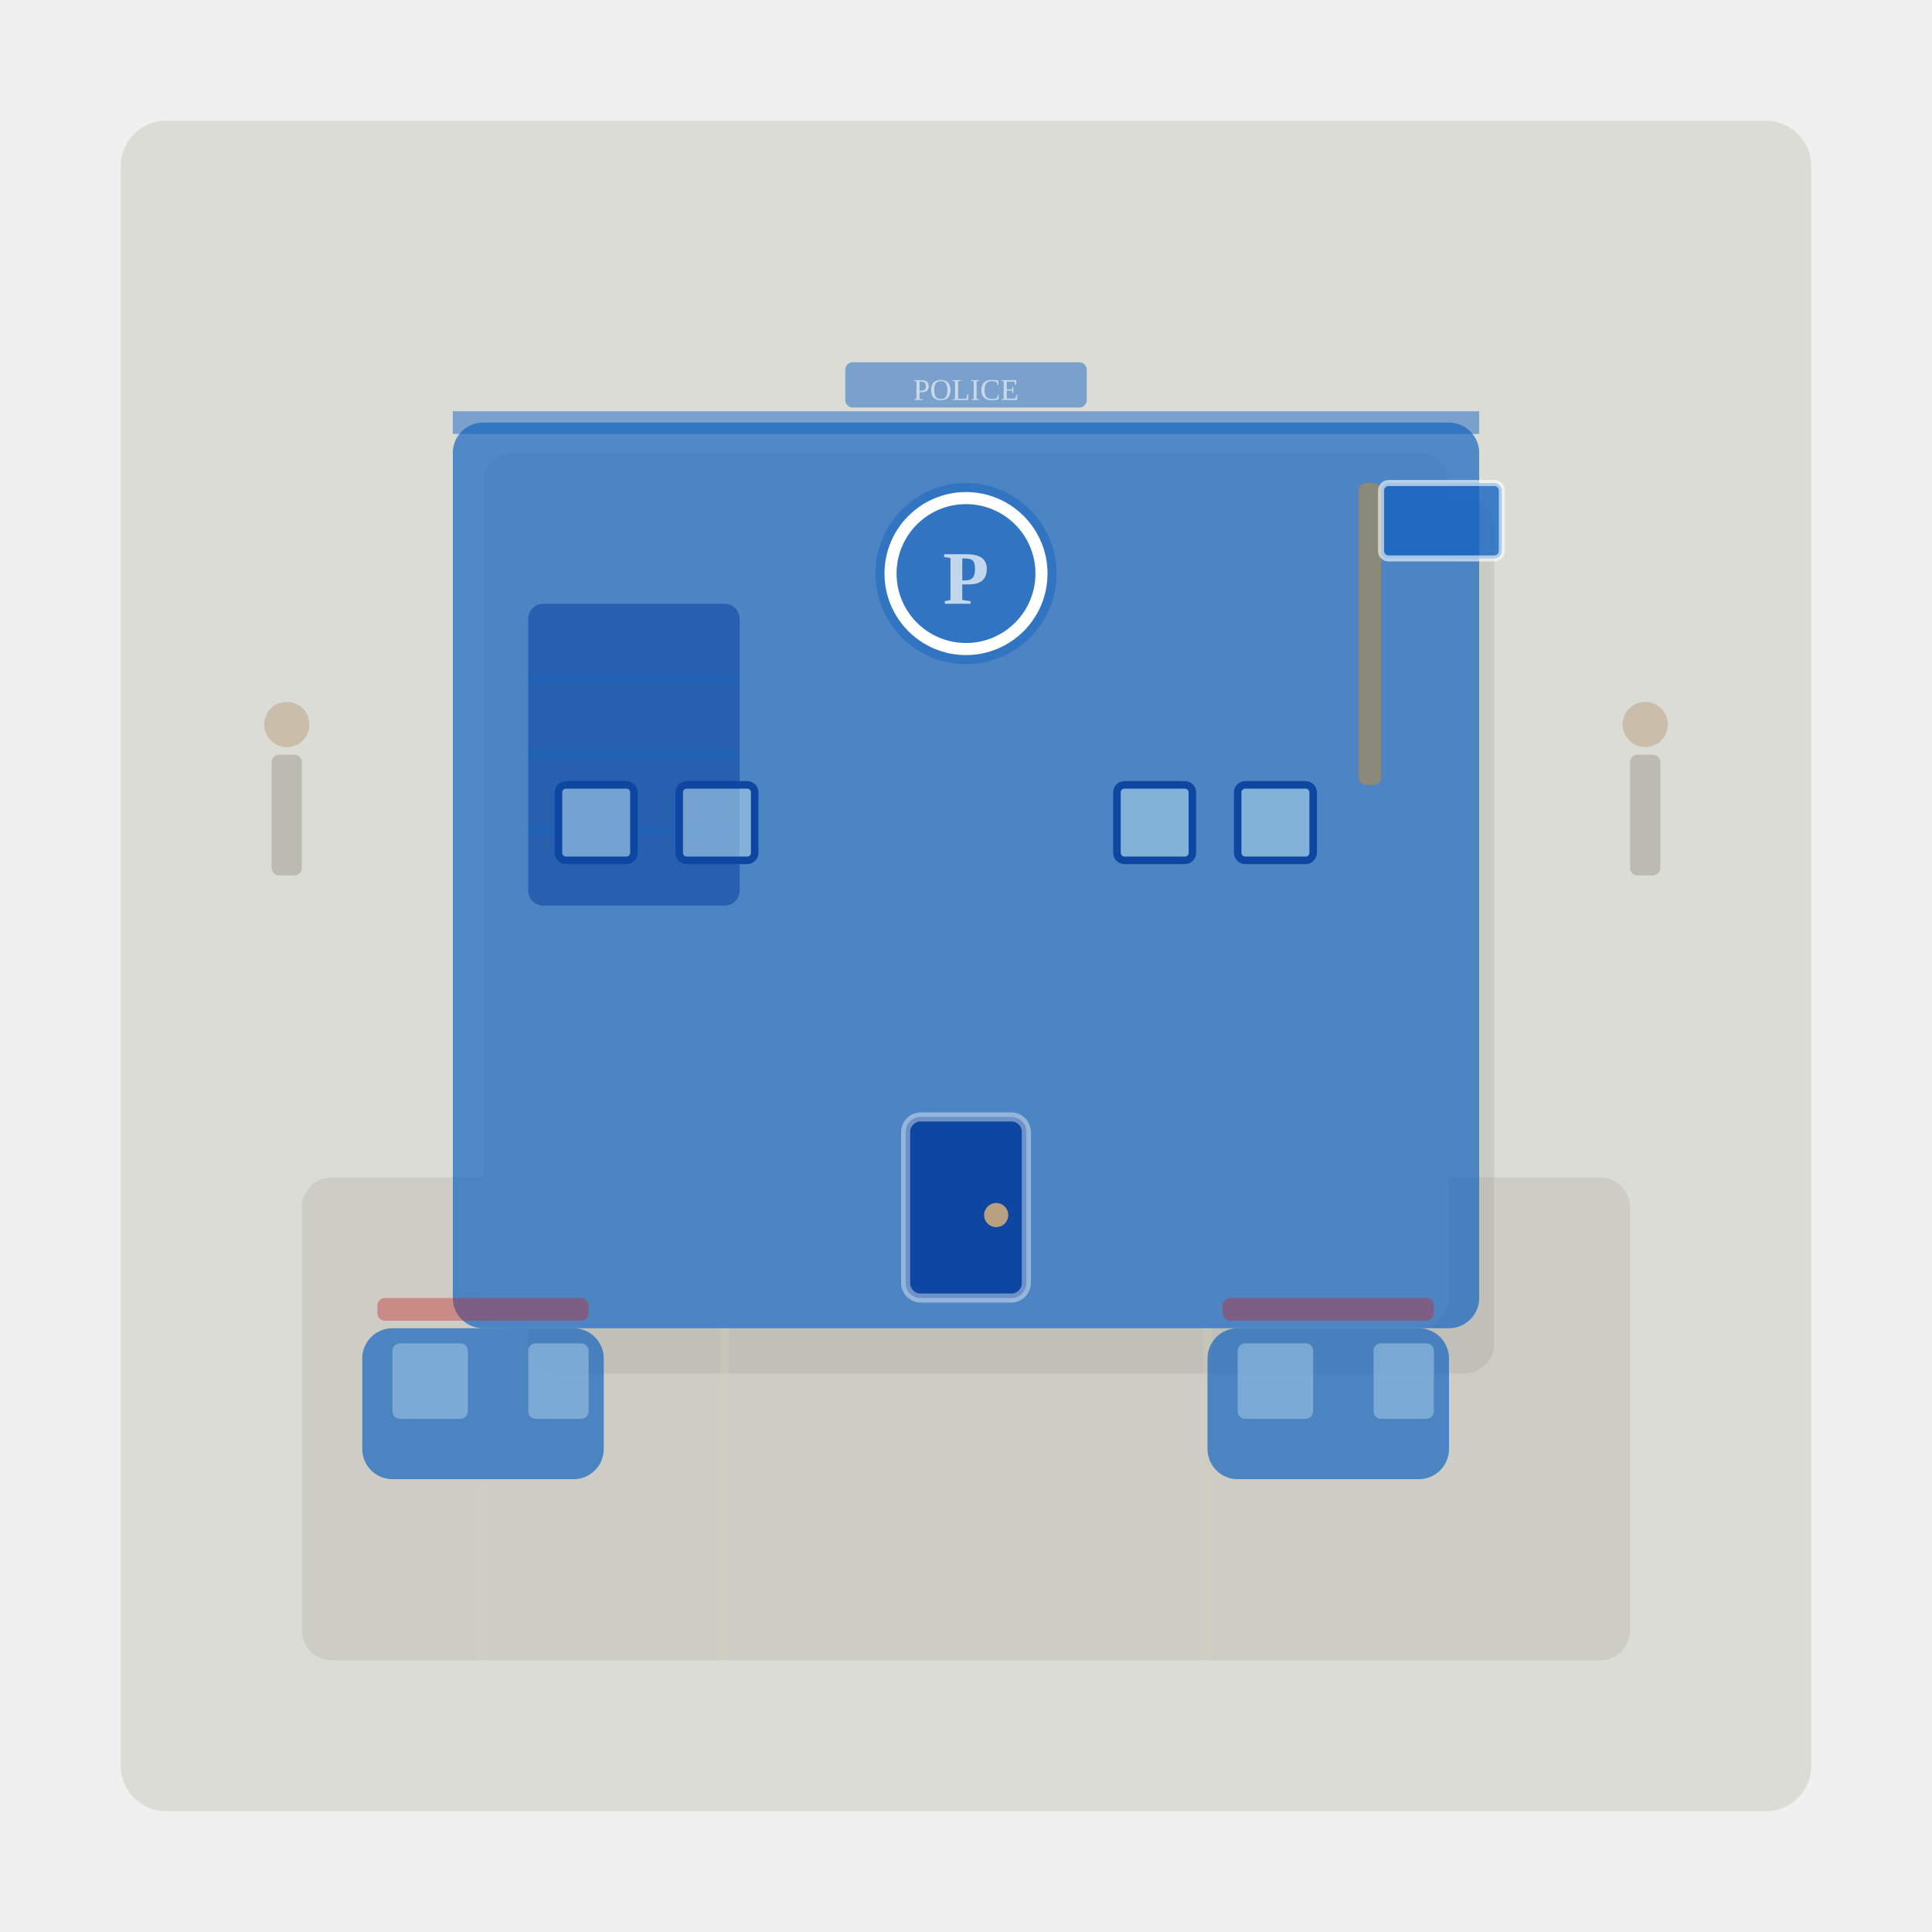
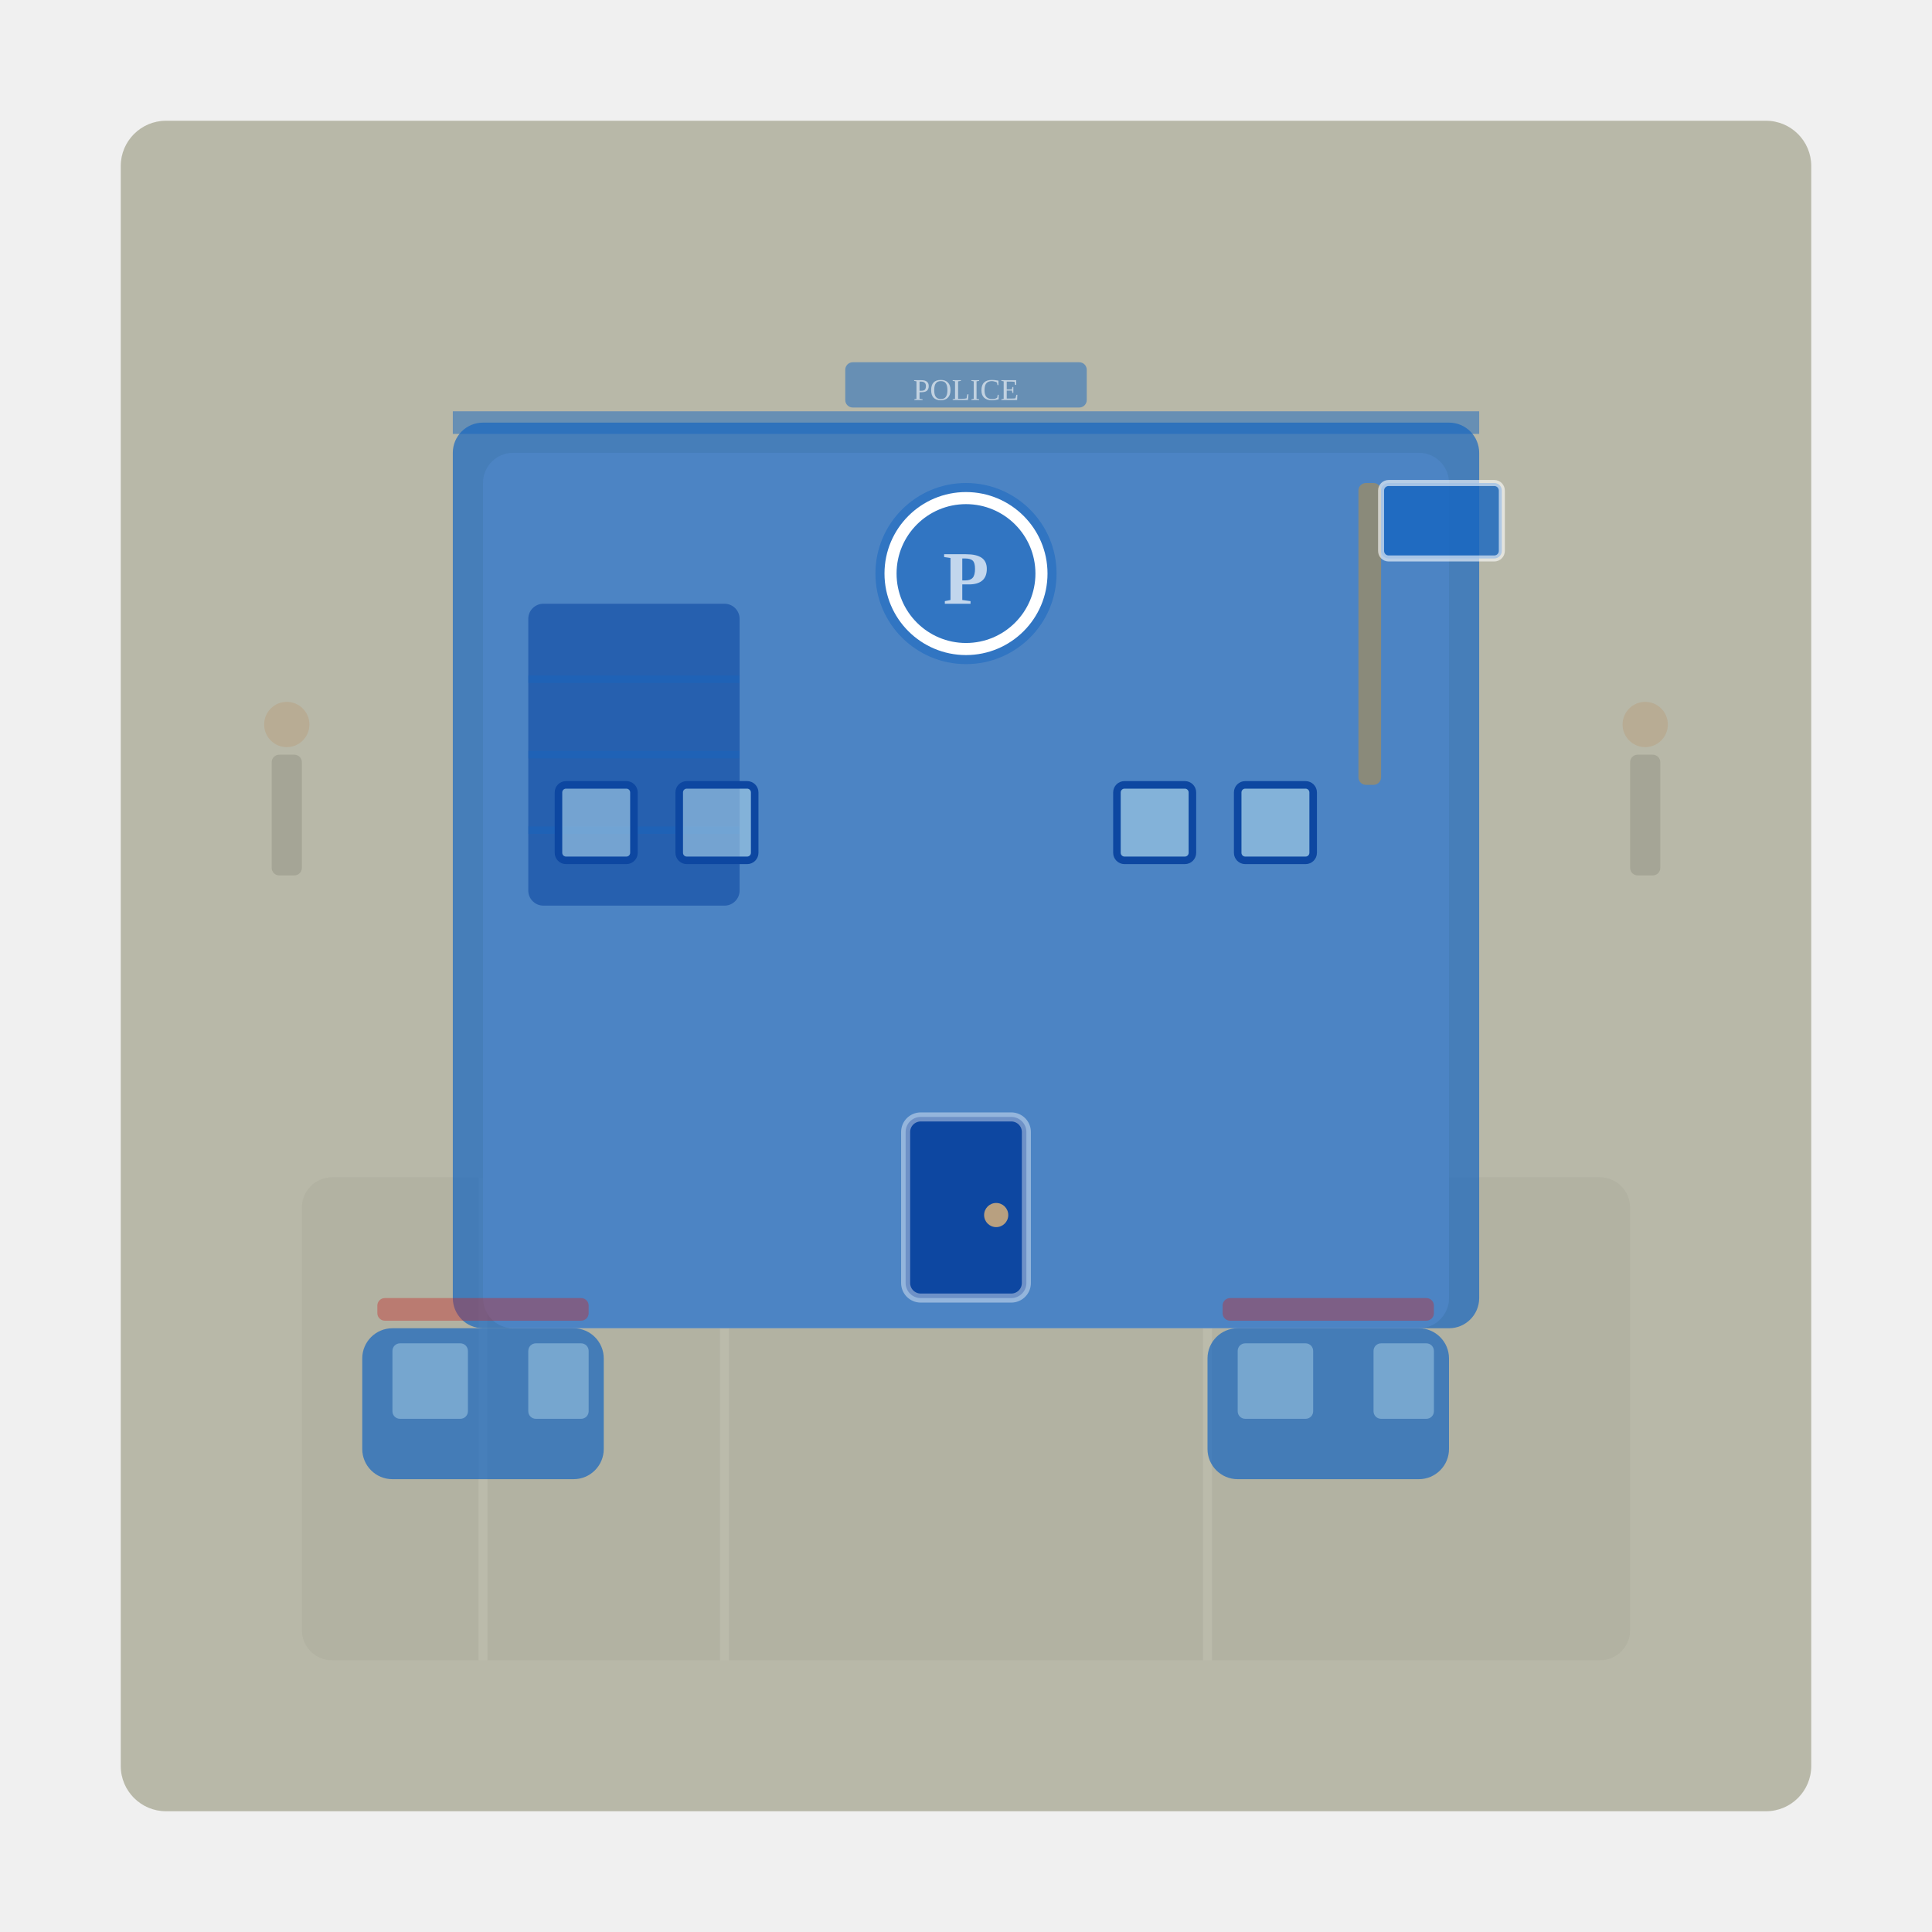
<svg xmlns="http://www.w3.org/2000/svg" viewBox="0 0 128 128">
  <rect x="32" y="30" width="64" height="58" rx="2" fill="#000000" opacity="0.11" transform="translate(3, 3)" />
-   <rect x="8" y="8" width="112" height="112" rx="3" fill="#b8b8a8" opacity="0.35" />
+   <rect x="8" y="8" width="112" height="112" rx="3" fill="#b8b8a8" />
  <rect x="20" y="78" width="88" height="32" rx="2" fill="#a0a090" opacity="0.25" />
  <line x1="32" y1="78" x2="32" y2="110" stroke="#d0d0c0" stroke-width="0.6" opacity="0.3" />
  <line x1="48" y1="78" x2="48" y2="110" stroke="#d0d0c0" stroke-width="0.6" opacity="0.3" />
  <line x1="80" y1="78" x2="80" y2="110" stroke="#d0d0c0" stroke-width="0.6" opacity="0.3" />
  <rect x="32" y="30" width="64" height="58" rx="2" fill="#c8c8c8" />
  <rect x="32" y="30" width="64" height="58" rx="2" fill="#d0d0d0" opacity="0.4" />
  <rect x="30" y="28" width="68" height="60" rx="2" fill="#1565c0" opacity="0.7" />
  <line x1="30" y1="28" x2="98" y2="28" stroke="#1565c0" stroke-width="1.5" opacity="0.5" />
  <circle cx="64" cy="38" r="6" fill="#1565c0" opacity="0.5" />
  <circle cx="64" cy="38" r="5" fill="none" stroke="#ffffff" stroke-width="0.8" />
  <text x="64" y="40" font-size="5" fill="#ffffff" text-anchor="middle" font-weight="bold" opacity="0.7">P</text>
  <rect x="60" y="74" width="8" height="12" rx="1" fill="#0d47a1" />
  <circle cx="66" cy="80.5" r="0.8" fill="#b8a080" />
  <rect x="60" y="74" width="8" height="12" rx="1" fill="none" stroke="#ffffff" stroke-width="0.6" opacity="0.4" />
  <rect x="90" y="32" width="1.5" height="20" rx="0.5" fill="#8a8a7a" />
  <rect x="91.5" y="32" width="8" height="5" rx="0.5" fill="#1565c0" opacity="0.8" />
  <rect x="91.5" y="32" width="8" height="5" rx="0.5" fill="none" stroke="#ffffff" stroke-width="0.4" opacity="0.6" />
  <rect x="35" y="40" width="14" height="20" rx="1" fill="#0d47a1" opacity="0.6" />
  <line x1="35" y1="45" x2="49" y2="45" stroke="#1565c0" stroke-width="0.5" opacity="0.4" />
  <line x1="35" y1="50" x2="49" y2="50" stroke="#1565c0" stroke-width="0.5" opacity="0.4" />
  <line x1="35" y1="55" x2="49" y2="55" stroke="#1565c0" stroke-width="0.5" opacity="0.4" />
  <rect x="24" y="88" width="16" height="10" rx="2" fill="#1565c0" opacity="0.7" />
  <rect x="26" y="89" width="5" height="5" rx="0.5" fill="#a8d0e8" opacity="0.5" />
  <rect x="35" y="89" width="4" height="5" rx="0.5" fill="#a8d0e8" opacity="0.5" />
  <rect x="25" y="86" width="14" height="1.5" rx="0.5" fill="#c62828" opacity="0.4" />
  <rect x="80" y="88" width="16" height="10" rx="2" fill="#1565c0" opacity="0.7" />
  <rect x="82" y="89" width="5" height="5" rx="0.5" fill="#a8d0e8" opacity="0.5" />
  <rect x="91" y="89" width="4" height="5" rx="0.5" fill="#a8d0e8" opacity="0.5" />
  <rect x="81" y="86" width="14" height="1.5" rx="0.5" fill="#c62828" opacity="0.4" />
  <rect x="37" y="52" width="5" height="5" rx="0.5" fill="#a8d0e8" opacity="0.6" />
  <rect x="37" y="52" width="5" height="5" rx="0.5" fill="none" stroke="#0d47a1" stroke-width="0.5" />
  <rect x="45" y="52" width="5" height="5" rx="0.5" fill="#a8d0e8" opacity="0.6" />
  <rect x="45" y="52" width="5" height="5" rx="0.5" fill="none" stroke="#0d47a1" stroke-width="0.5" />
  <rect x="74" y="52" width="5" height="5" rx="0.5" fill="#a8d0e8" opacity="0.6" />
  <rect x="74" y="52" width="5" height="5" rx="0.5" fill="none" stroke="#0d47a1" stroke-width="0.5" />
  <rect x="82" y="52" width="5" height="5" rx="0.5" fill="#a8d0e8" opacity="0.6" />
  <rect x="82" y="52" width="5" height="5" rx="0.5" fill="none" stroke="#0d47a1" stroke-width="0.5" />
  <rect x="18" y="50" width="2" height="8" rx="0.5" fill="#8a8a7a" opacity="0.4" />
  <circle cx="19" cy="48" r="1.5" fill="#b8a080" opacity="0.5" />
  <rect x="108" y="50" width="2" height="8" rx="0.5" fill="#8a8a7a" opacity="0.4" />
  <circle cx="109" cy="48" r="1.5" fill="#b8a080" opacity="0.5" />
  <rect x="56" y="24" width="16" height="3" rx="0.5" fill="#1565c0" opacity="0.5" />
  <text x="64" y="26.5" font-size="2" fill="#ffffff" text-anchor="middle" opacity="0.6">POLICE</text>
</svg>
